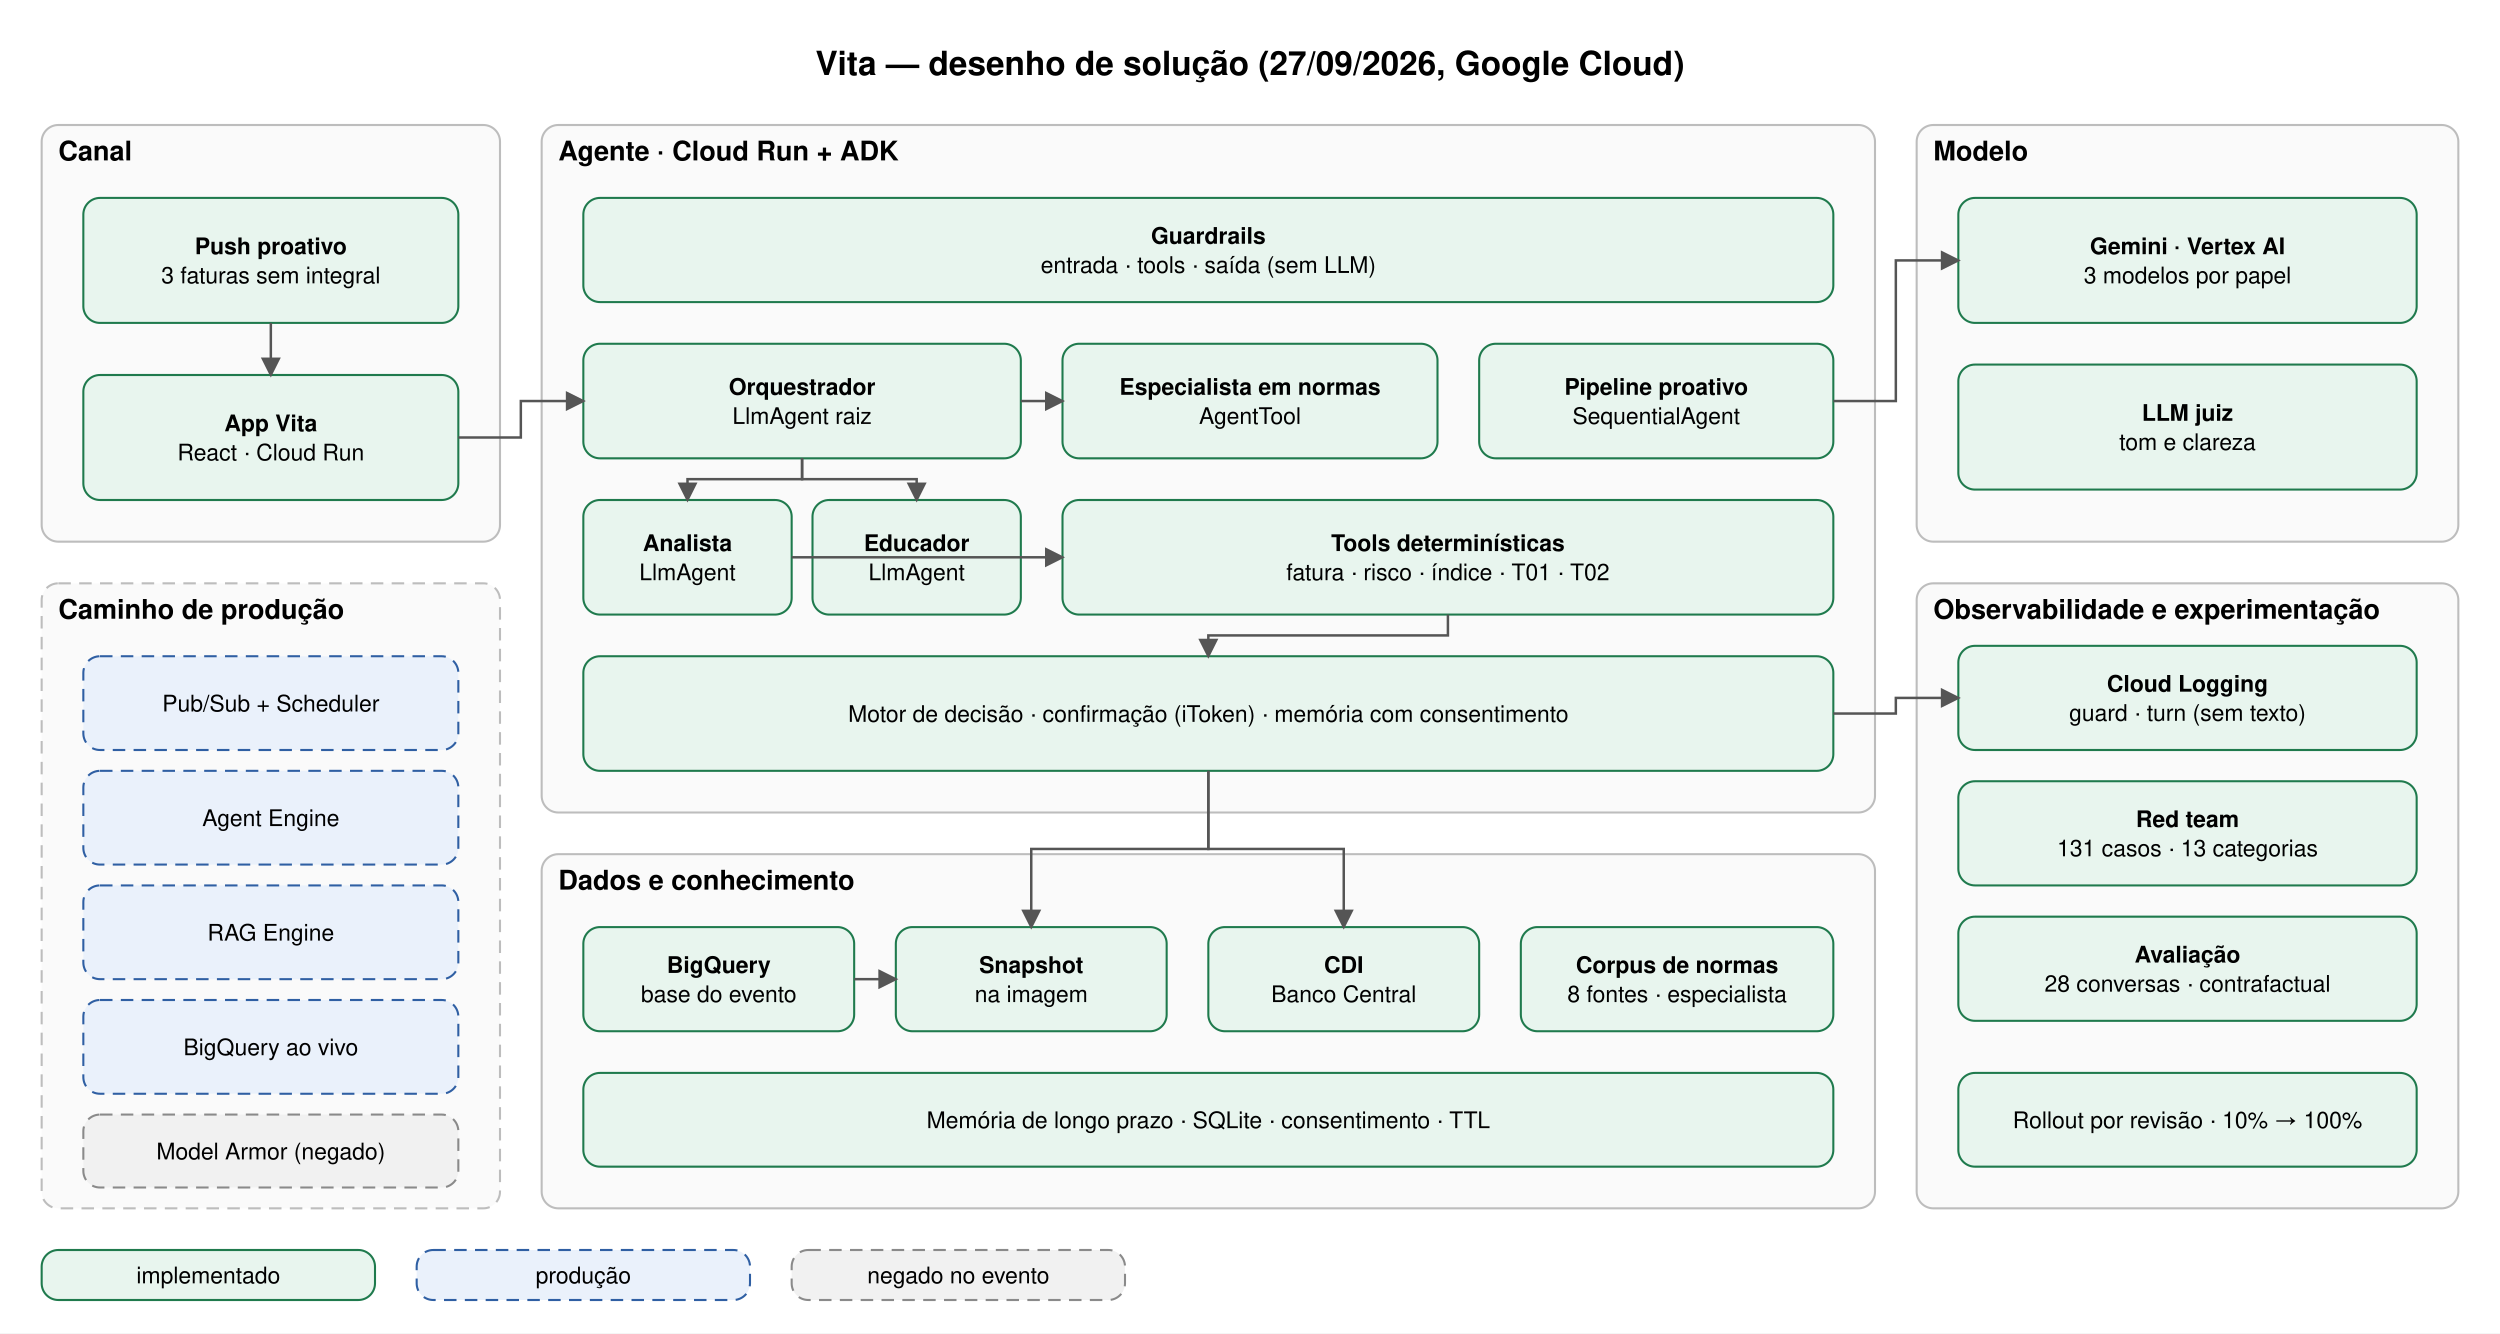
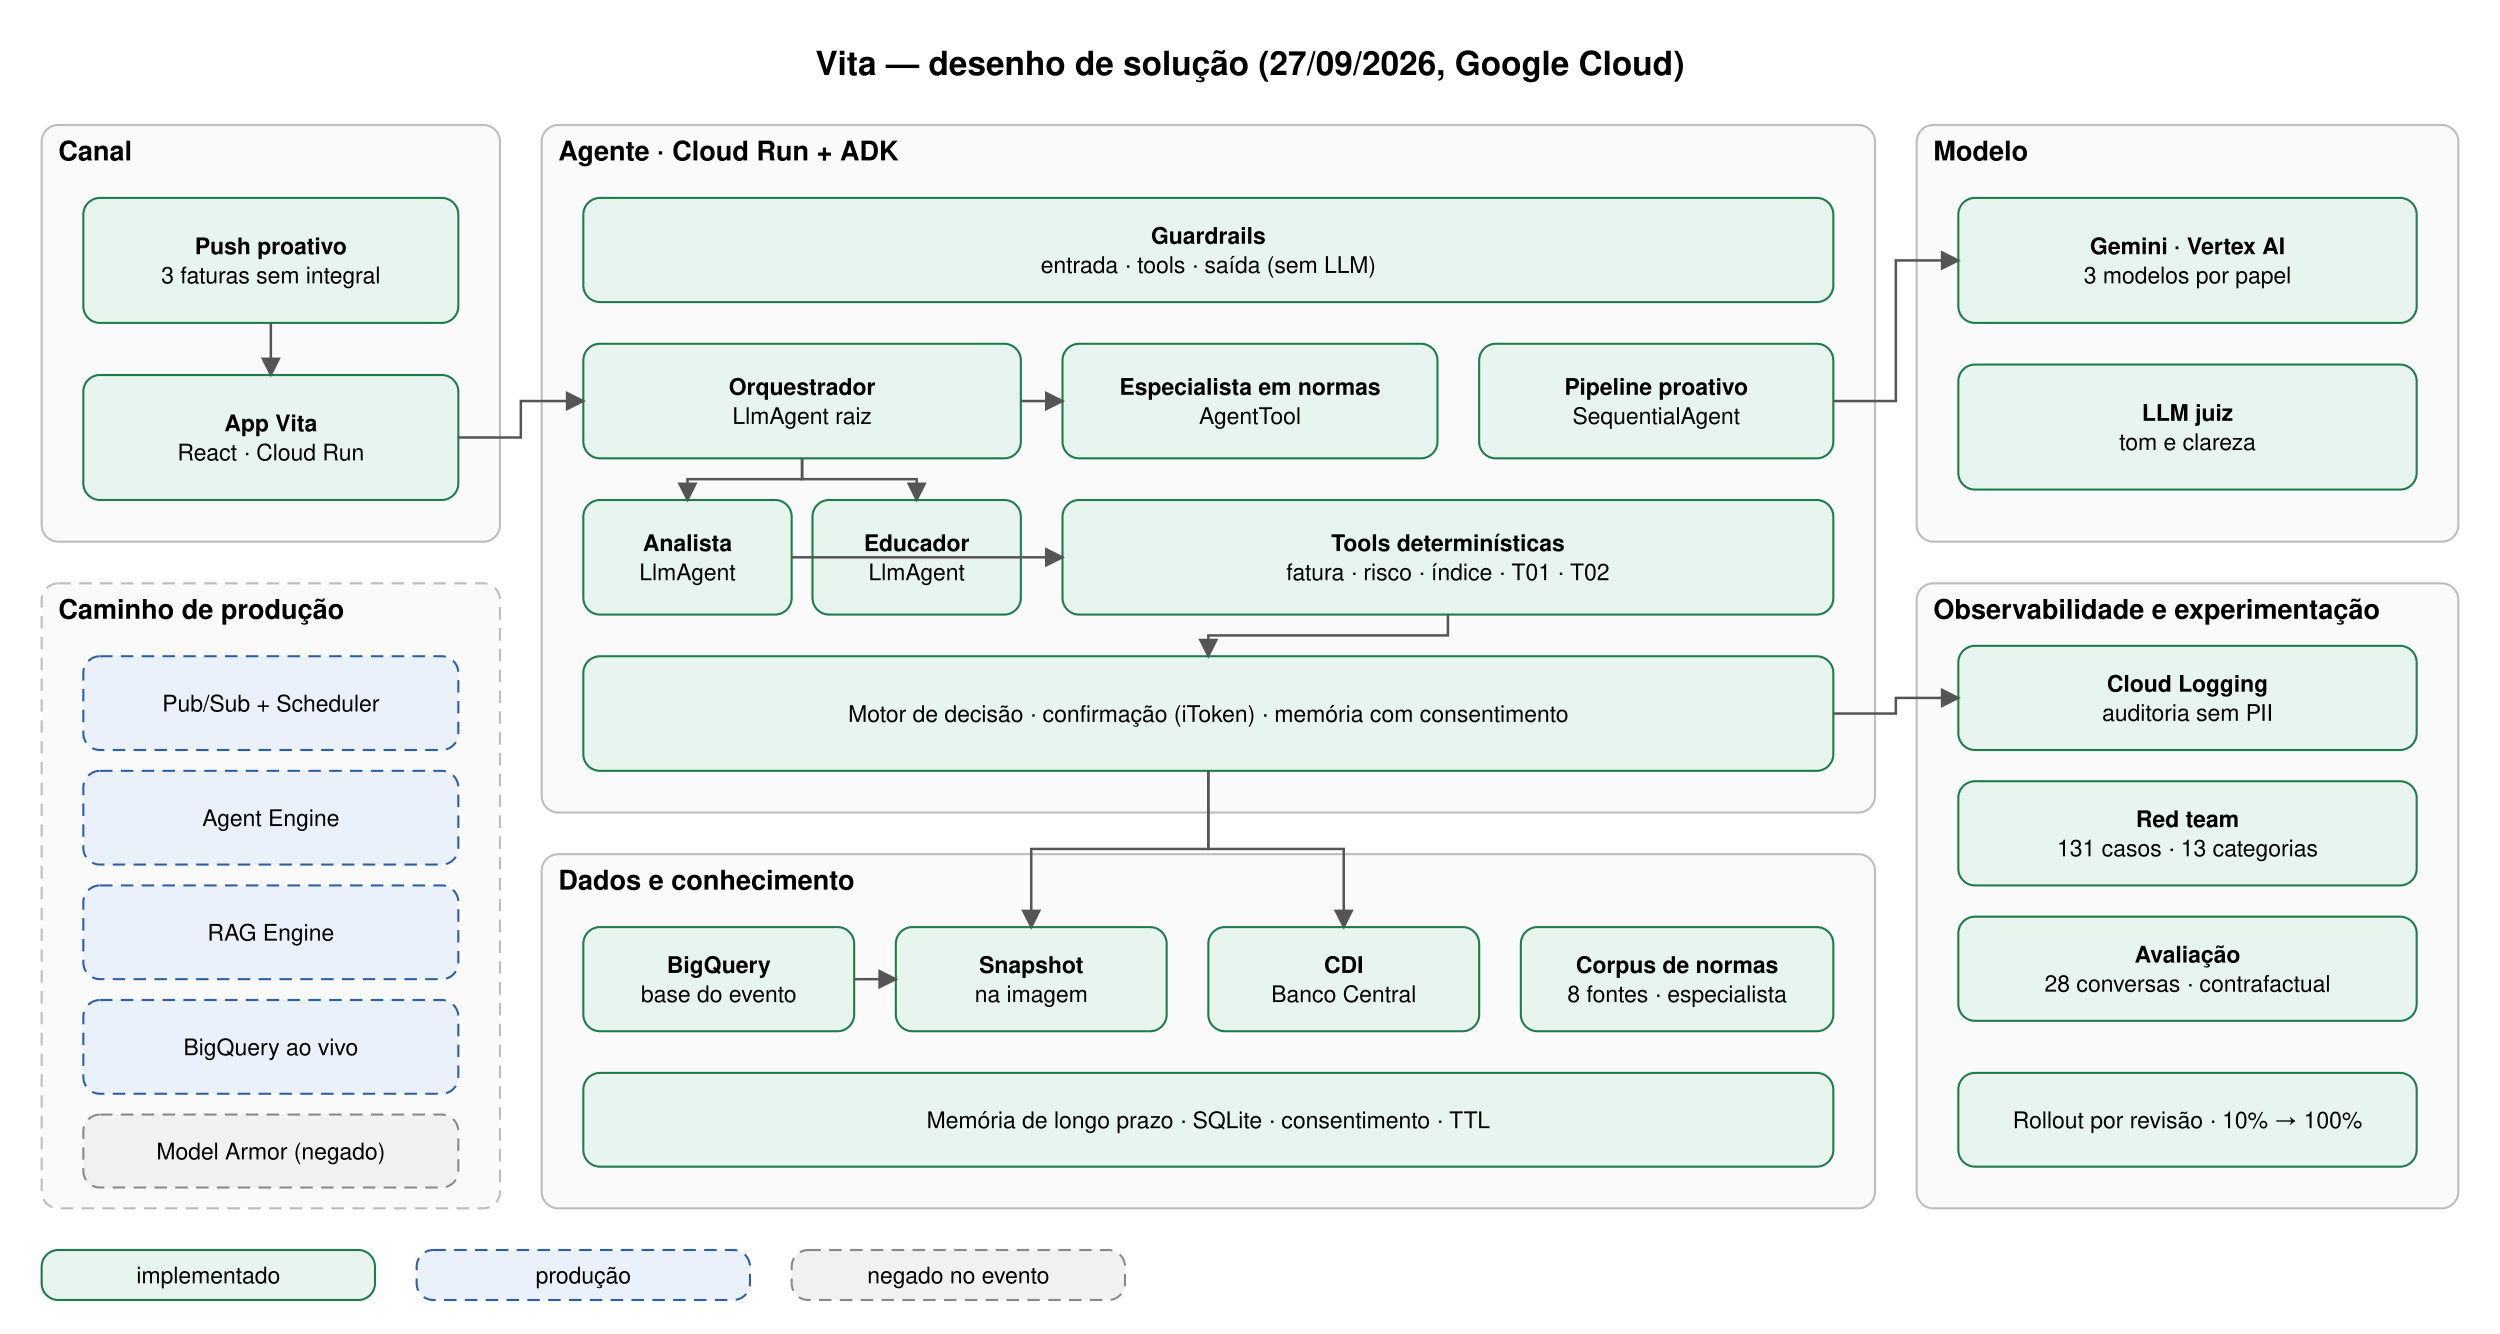
<svg xmlns="http://www.w3.org/2000/svg" width="1200" height="640" viewBox="0 0 1200 640" font-family="Helvetica, Arial, sans-serif">
  <rect width="1200" height="640" fill="#ffffff" />
  <defs>
    <marker id="m" markerWidth="8" markerHeight="8" refX="7" refY="4" orient="auto">
      <path d="M0,0 L8,4 L0,8 z" fill="#555" />
    </marker>
  </defs>
  <text x="600.0" y="36" text-anchor="middle" font-size="16" font-weight="bold">Vita — desenho de solução (27/09/2026, Google Cloud)</text>
  <rect x="20" y="60" width="220" height="200" rx="8" fill="#FAFAFA" stroke="#BDBDBD" />
  <text x="28" y="77" font-size="13" font-weight="bold">Canal</text>
  <rect x="260" y="60" width="640" height="330" rx="8" fill="#FAFAFA" stroke="#BDBDBD" />
  <text x="268" y="77" font-size="13" font-weight="bold">Agente · Cloud Run + ADK</text>
  <rect x="920" y="60" width="260" height="200" rx="8" fill="#FAFAFA" stroke="#BDBDBD" />
  <text x="928" y="77" font-size="13" font-weight="bold">Modelo</text>
  <rect x="260" y="410" width="640" height="170" rx="8" fill="#FAFAFA" stroke="#BDBDBD" />
  <text x="268" y="427" font-size="13" font-weight="bold">Dados e conhecimento</text>
  <rect x="920" y="280" width="260" height="300" rx="8" fill="#FAFAFA" stroke="#BDBDBD" />
  <text x="928" y="297" font-size="13" font-weight="bold">Observabilidade e experimentação</text>
  <rect x="20" y="280" width="220" height="300" rx="8" fill="#FAFAFA" stroke="#BDBDBD" stroke-dasharray="6,4" />
  <text x="28" y="297" font-size="13" font-weight="bold">Caminho de produção</text>
  <rect x="40" y="95" width="180" height="60" rx="8" fill="#E8F5EE" stroke="#1F7A4D" />
  <text x="130.0" y="122.0" text-anchor="middle" font-size="11" font-weight="bold">Push proativo</text>
  <text x="130.0" y="136.0" text-anchor="middle" font-size="11">3 faturas sem integral</text>
  <rect x="40" y="180" width="180" height="60" rx="8" fill="#E8F5EE" stroke="#1F7A4D" />
  <text x="130.0" y="207.0" text-anchor="middle" font-size="11" font-weight="bold">App Vita</text>
  <text x="130.0" y="221.0" text-anchor="middle" font-size="11">React · Cloud Run</text>
  <rect x="280" y="95" width="600" height="50" rx="8" fill="#E8F5EE" stroke="#1F7A4D" />
  <text x="580.0" y="117.0" text-anchor="middle" font-size="11" font-weight="bold">Guardrails</text>
  <text x="580.0" y="131.0" text-anchor="middle" font-size="11">entrada · tools · saída (sem LLM)</text>
  <rect x="280" y="165" width="210" height="55" rx="8" fill="#E8F5EE" stroke="#1F7A4D" />
  <text x="385.0" y="189.5" text-anchor="middle" font-size="11" font-weight="bold">Orquestrador</text>
  <text x="385.0" y="203.5" text-anchor="middle" font-size="11">LlmAgent raiz</text>
  <rect x="510" y="165" width="180" height="55" rx="8" fill="#E8F5EE" stroke="#1F7A4D" />
  <text x="600.0" y="189.5" text-anchor="middle" font-size="11" font-weight="bold">Especialista em normas</text>
  <text x="600.0" y="203.5" text-anchor="middle" font-size="11">AgentTool</text>
  <rect x="710" y="165" width="170" height="55" rx="8" fill="#E8F5EE" stroke="#1F7A4D" />
  <text x="795.0" y="189.5" text-anchor="middle" font-size="11" font-weight="bold">Pipeline proativo</text>
  <text x="795.0" y="203.5" text-anchor="middle" font-size="11">SequentialAgent</text>
  <rect x="280" y="240" width="100" height="55" rx="8" fill="#E8F5EE" stroke="#1F7A4D" />
  <text x="330.0" y="264.5" text-anchor="middle" font-size="11" font-weight="bold">Analista</text>
  <text x="330.0" y="278.5" text-anchor="middle" font-size="11">LlmAgent</text>
  <rect x="390" y="240" width="100" height="55" rx="8" fill="#E8F5EE" stroke="#1F7A4D" />
  <text x="440.0" y="264.5" text-anchor="middle" font-size="11" font-weight="bold">Educador</text>
  <text x="440.0" y="278.5" text-anchor="middle" font-size="11">LlmAgent</text>
  <rect x="510" y="240" width="370" height="55" rx="8" fill="#E8F5EE" stroke="#1F7A4D" />
  <text x="695.0" y="264.5" text-anchor="middle" font-size="11" font-weight="bold">Tools determinísticas</text>
  <text x="695.0" y="278.5" text-anchor="middle" font-size="11">fatura · risco · índice · T01 · T02</text>
  <rect x="280" y="315" width="600" height="55" rx="8" fill="#E8F5EE" stroke="#1F7A4D" />
  <text x="580.0" y="346.5" text-anchor="middle" font-size="11">Motor de decisão · confirmação (iToken) · memória com consentimento</text>
  <rect x="940" y="95" width="220" height="60" rx="8" fill="#E8F5EE" stroke="#1F7A4D" />
  <text x="1050.0" y="122.0" text-anchor="middle" font-size="11" font-weight="bold">Gemini · Vertex AI</text>
  <text x="1050.0" y="136.0" text-anchor="middle" font-size="11">3 modelos por papel</text>
  <rect x="940" y="175" width="220" height="60" rx="8" fill="#E8F5EE" stroke="#1F7A4D" />
  <text x="1050.0" y="202.0" text-anchor="middle" font-size="11" font-weight="bold">LLM juiz</text>
  <text x="1050.0" y="216.0" text-anchor="middle" font-size="11">tom e clareza</text>
  <rect x="280" y="445" width="130" height="50" rx="8" fill="#E8F5EE" stroke="#1F7A4D" />
  <text x="345.0" y="467.0" text-anchor="middle" font-size="11" font-weight="bold">BigQuery</text>
  <text x="345.0" y="481.0" text-anchor="middle" font-size="11">base do evento</text>
  <rect x="430" y="445" width="130" height="50" rx="8" fill="#E8F5EE" stroke="#1F7A4D" />
  <text x="495.0" y="467.0" text-anchor="middle" font-size="11" font-weight="bold">Snapshot</text>
  <text x="495.0" y="481.0" text-anchor="middle" font-size="11">na imagem</text>
  <rect x="580" y="445" width="130" height="50" rx="8" fill="#E8F5EE" stroke="#1F7A4D" />
  <text x="645.0" y="467.0" text-anchor="middle" font-size="11" font-weight="bold">CDI</text>
  <text x="645.0" y="481.0" text-anchor="middle" font-size="11">Banco Central</text>
  <rect x="730" y="445" width="150" height="50" rx="8" fill="#E8F5EE" stroke="#1F7A4D" />
  <text x="805.0" y="467.0" text-anchor="middle" font-size="11" font-weight="bold">Corpus de normas</text>
  <text x="805.0" y="481.0" text-anchor="middle" font-size="11">8 fontes · especialista</text>
  <rect x="280" y="515" width="600" height="45" rx="8" fill="#E8F5EE" stroke="#1F7A4D" />
  <text x="580.0" y="541.5" text-anchor="middle" font-size="11">Memória de longo prazo · SQLite · consentimento · TTL</text>
  <rect x="940" y="310" width="220" height="50" rx="8" fill="#E8F5EE" stroke="#1F7A4D" />
  <text x="1050.0" y="332.0" text-anchor="middle" font-size="11" font-weight="bold">Cloud Logging</text>
-   <text x="1050.0" y="346.0" text-anchor="middle" font-size="11">guard · turn (sem texto)</text>
+   <text x="1050.0" y="346.0" text-anchor="middle" font-size="11">auditoria sem PII</text>
  <rect x="940" y="375" width="220" height="50" rx="8" fill="#E8F5EE" stroke="#1F7A4D" />
  <text x="1050.0" y="397.0" text-anchor="middle" font-size="11" font-weight="bold">Red team</text>
  <text x="1050.0" y="411.0" text-anchor="middle" font-size="11">131 casos · 13 categorias</text>
  <rect x="940" y="440" width="220" height="50" rx="8" fill="#E8F5EE" stroke="#1F7A4D" />
  <text x="1050.0" y="462.0" text-anchor="middle" font-size="11" font-weight="bold">Avaliação</text>
  <text x="1050.0" y="476.0" text-anchor="middle" font-size="11">28 conversas · contrafactual</text>
  <rect x="940" y="515" width="220" height="45" rx="8" fill="#E8F5EE" stroke="#1F7A4D" />
  <text x="1050.0" y="541.5" text-anchor="middle" font-size="11">Rollout por revisão · 10% → 100%</text>
  <rect x="40" y="315" width="180" height="45" rx="8" fill="#EAF1FB" stroke="#2F5FA3" stroke-dasharray="6,4" />
  <text x="130.0" y="341.5" text-anchor="middle" font-size="11">Pub/Sub + Scheduler</text>
  <rect x="40" y="370" width="180" height="45" rx="8" fill="#EAF1FB" stroke="#2F5FA3" stroke-dasharray="6,4" />
  <text x="130.0" y="396.5" text-anchor="middle" font-size="11">Agent Engine</text>
  <rect x="40" y="425" width="180" height="45" rx="8" fill="#EAF1FB" stroke="#2F5FA3" stroke-dasharray="6,4" />
  <text x="130.0" y="451.5" text-anchor="middle" font-size="11">RAG Engine</text>
  <rect x="40" y="480" width="180" height="45" rx="8" fill="#EAF1FB" stroke="#2F5FA3" stroke-dasharray="6,4" />
  <text x="130.0" y="506.5" text-anchor="middle" font-size="11">BigQuery ao vivo</text>
  <rect x="40" y="535" width="180" height="35" rx="8" fill="#F1F1F1" stroke="#8A8A8A" stroke-dasharray="6,4" />
  <text x="130.0" y="556.5" text-anchor="middle" font-size="11">Model Armor (negado)</text>
  <rect x="20" y="600" width="160" height="24" rx="8" fill="#E8F5EE" stroke="#1F7A4D" />
  <text x="100.0" y="616.0" text-anchor="middle" font-size="11">implementado</text>
  <rect x="200" y="600" width="160" height="24" rx="8" fill="#EAF1FB" stroke="#2F5FA3" stroke-dasharray="6,4" />
  <text x="280.0" y="616.0" text-anchor="middle" font-size="11">produção</text>
  <rect x="380" y="600" width="160" height="24" rx="8" fill="#F1F1F1" stroke="#8A8A8A" stroke-dasharray="6,4" />
  <text x="460.0" y="616.0" text-anchor="middle" font-size="11">negado no evento</text>
  <polyline points="130.0,155 130.0,167.5 130.0,167.5 130.0,180" fill="none" stroke="#555" stroke-width="1.2" marker-end="url(#m)" />
  <polyline points="220,210.0 250.0,210.0 250.0,192.5 280,192.5" fill="none" stroke="#555" stroke-width="1.2" marker-end="url(#m)" />
  <polyline points="490,192.5 500.0,192.5 500.0,192.5 510,192.5" fill="none" stroke="#555" stroke-width="1.2" marker-end="url(#m)" />
  <polyline points="385.0,220 385.0,230.0 330.0,230.0 330.0,240" fill="none" stroke="#555" stroke-width="1.2" marker-end="url(#m)" />
  <polyline points="385.0,220 385.0,230.0 440.0,230.0 440.0,240" fill="none" stroke="#555" stroke-width="1.2" marker-end="url(#m)" />
  <polyline points="380,267.5 445.0,267.5 445.0,267.5 510,267.5" fill="none" stroke="#555" stroke-width="1.2" marker-end="url(#m)" />
  <polyline points="695.0,295 695.0,305.0 580.0,305.0 580.0,315" fill="none" stroke="#555" stroke-width="1.2" marker-end="url(#m)" />
  <polyline points="580.0,370 580.0,407.5 495.0,407.5 495.0,445" fill="none" stroke="#555" stroke-width="1.2" marker-end="url(#m)" />
  <polyline points="580.0,370 580.0,407.5 645.0,407.5 645.0,445" fill="none" stroke="#555" stroke-width="1.2" marker-end="url(#m)" />
  <polyline points="410,470.0 420.0,470.0 420.0,470.0 430,470.0" fill="none" stroke="#555" stroke-width="1.2" marker-end="url(#m)" />
  <polyline points="880,192.5 910.0,192.5 910.0,125.0 940,125.0" fill="none" stroke="#555" stroke-width="1.2" marker-end="url(#m)" />
  <polyline points="880,342.5 910.0,342.5 910.0,335.0 940,335.0" fill="none" stroke="#555" stroke-width="1.2" marker-end="url(#m)" />
</svg>
